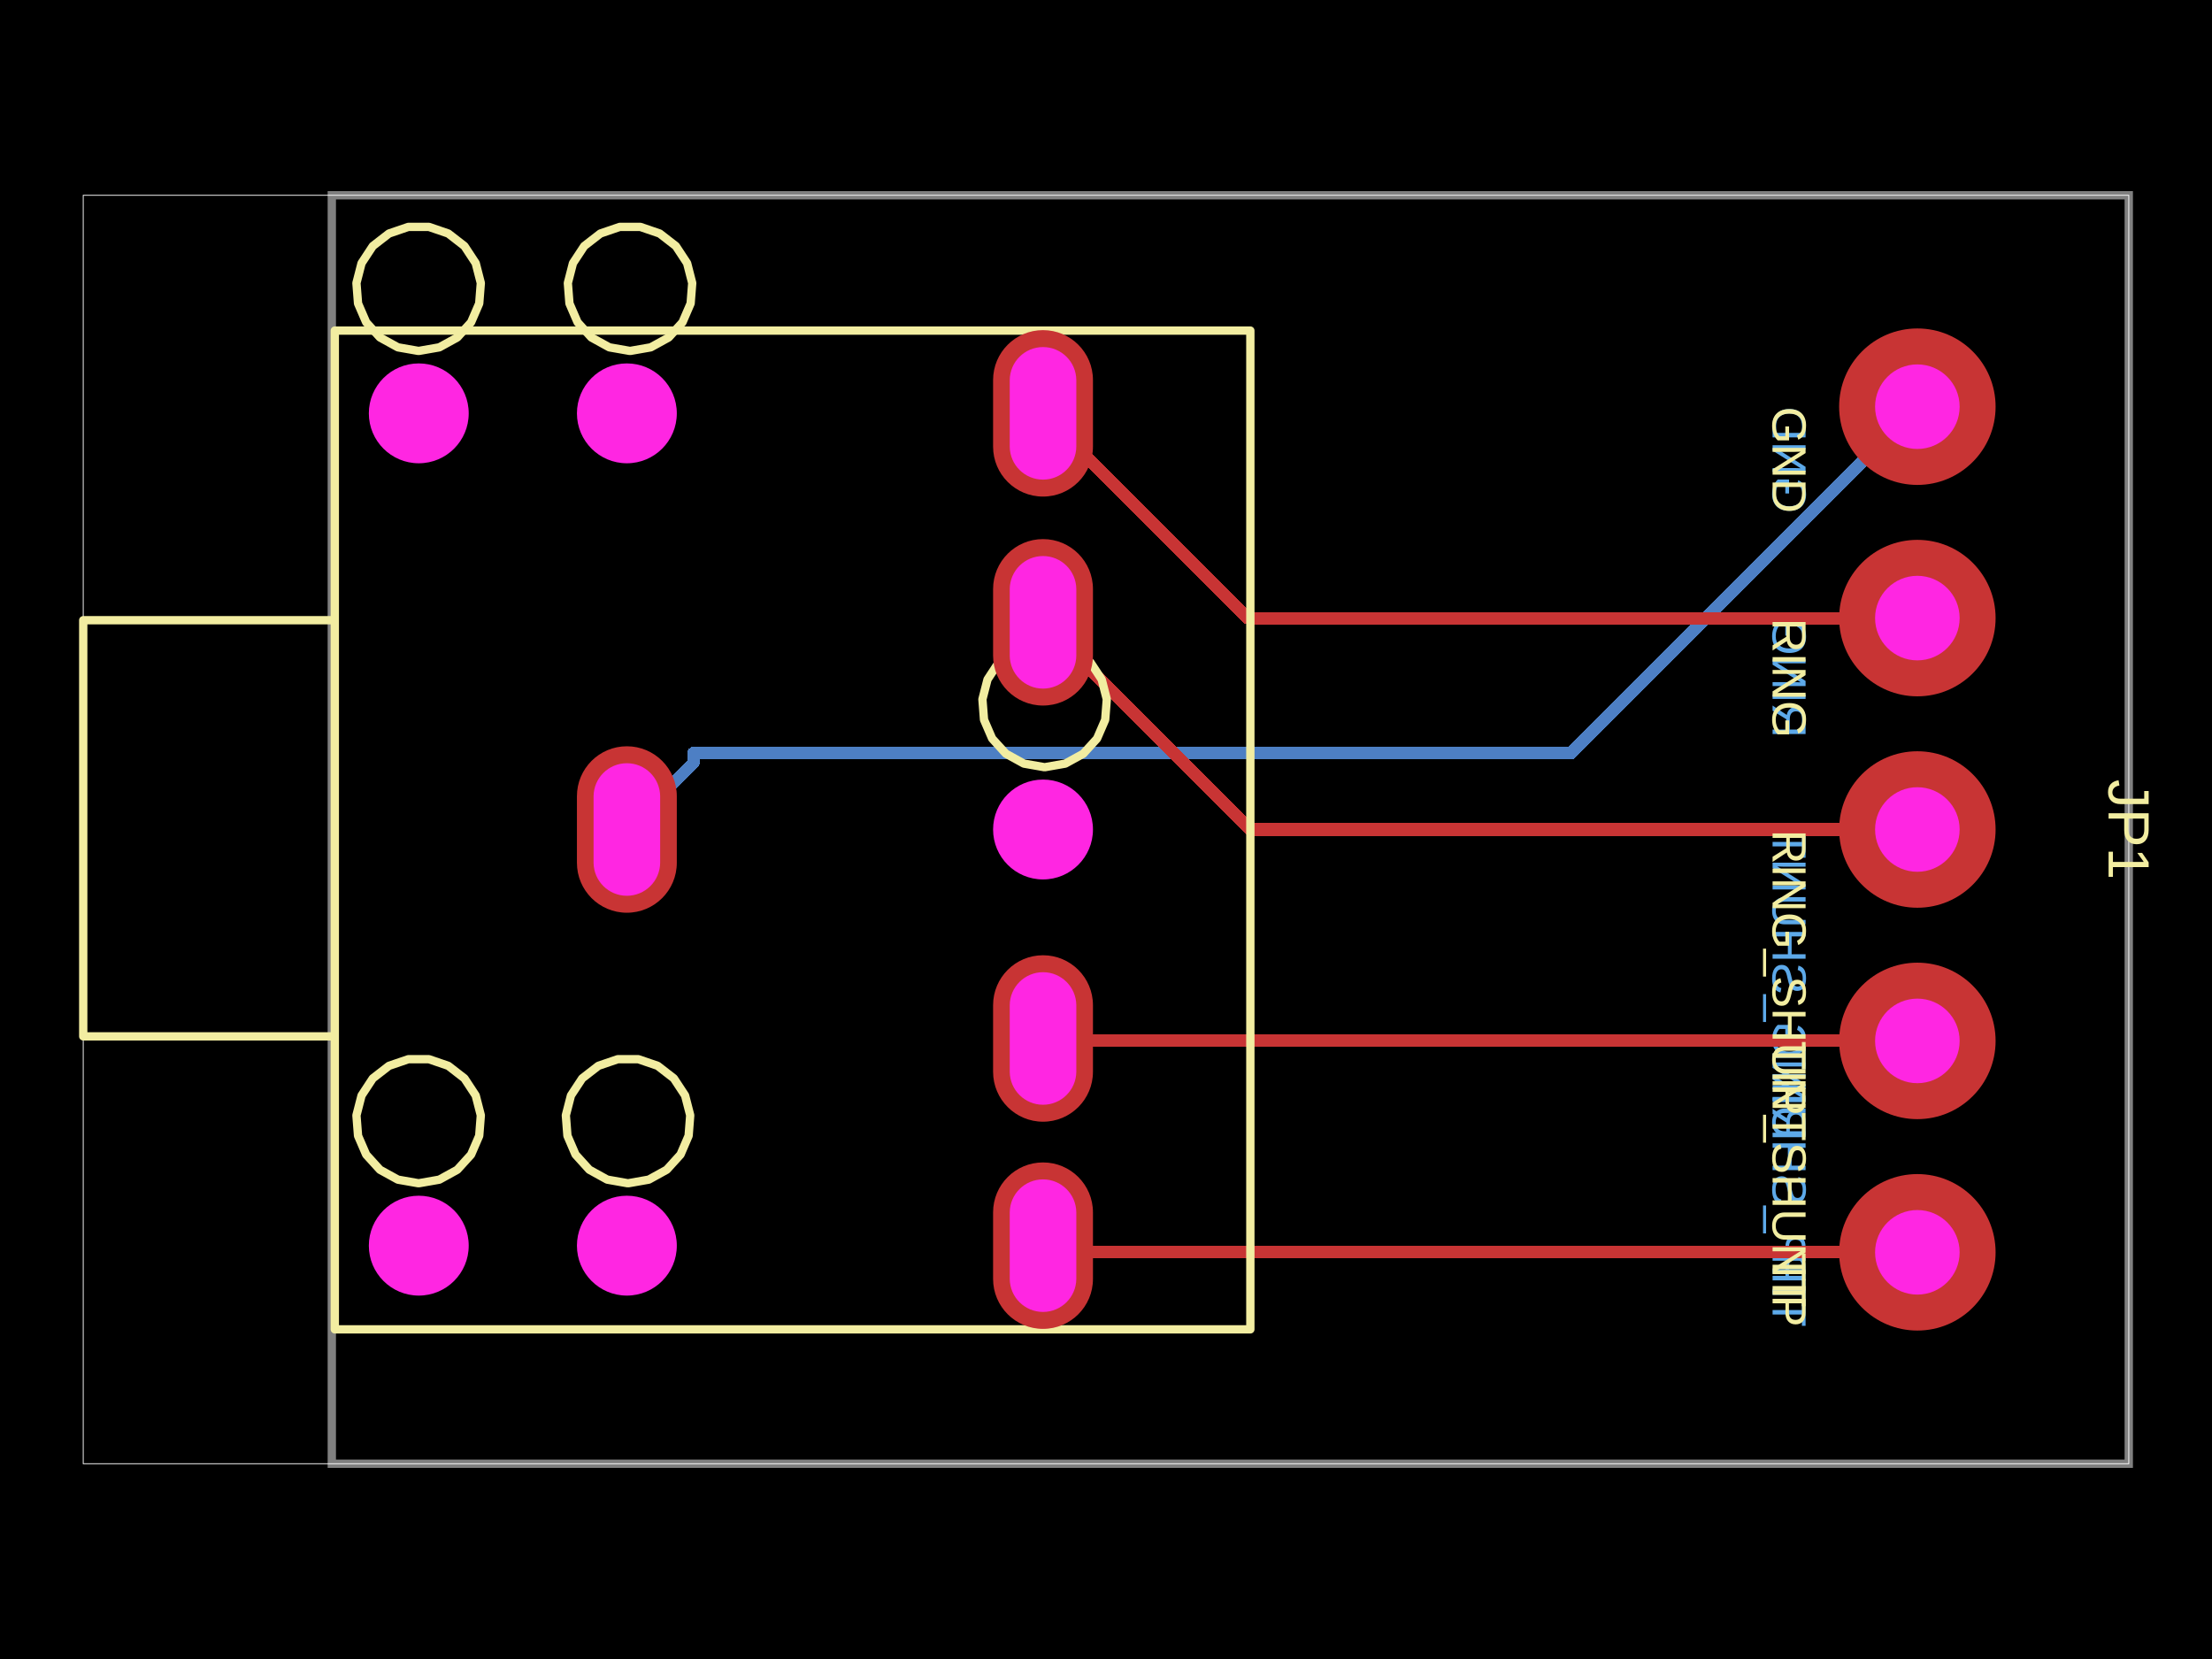
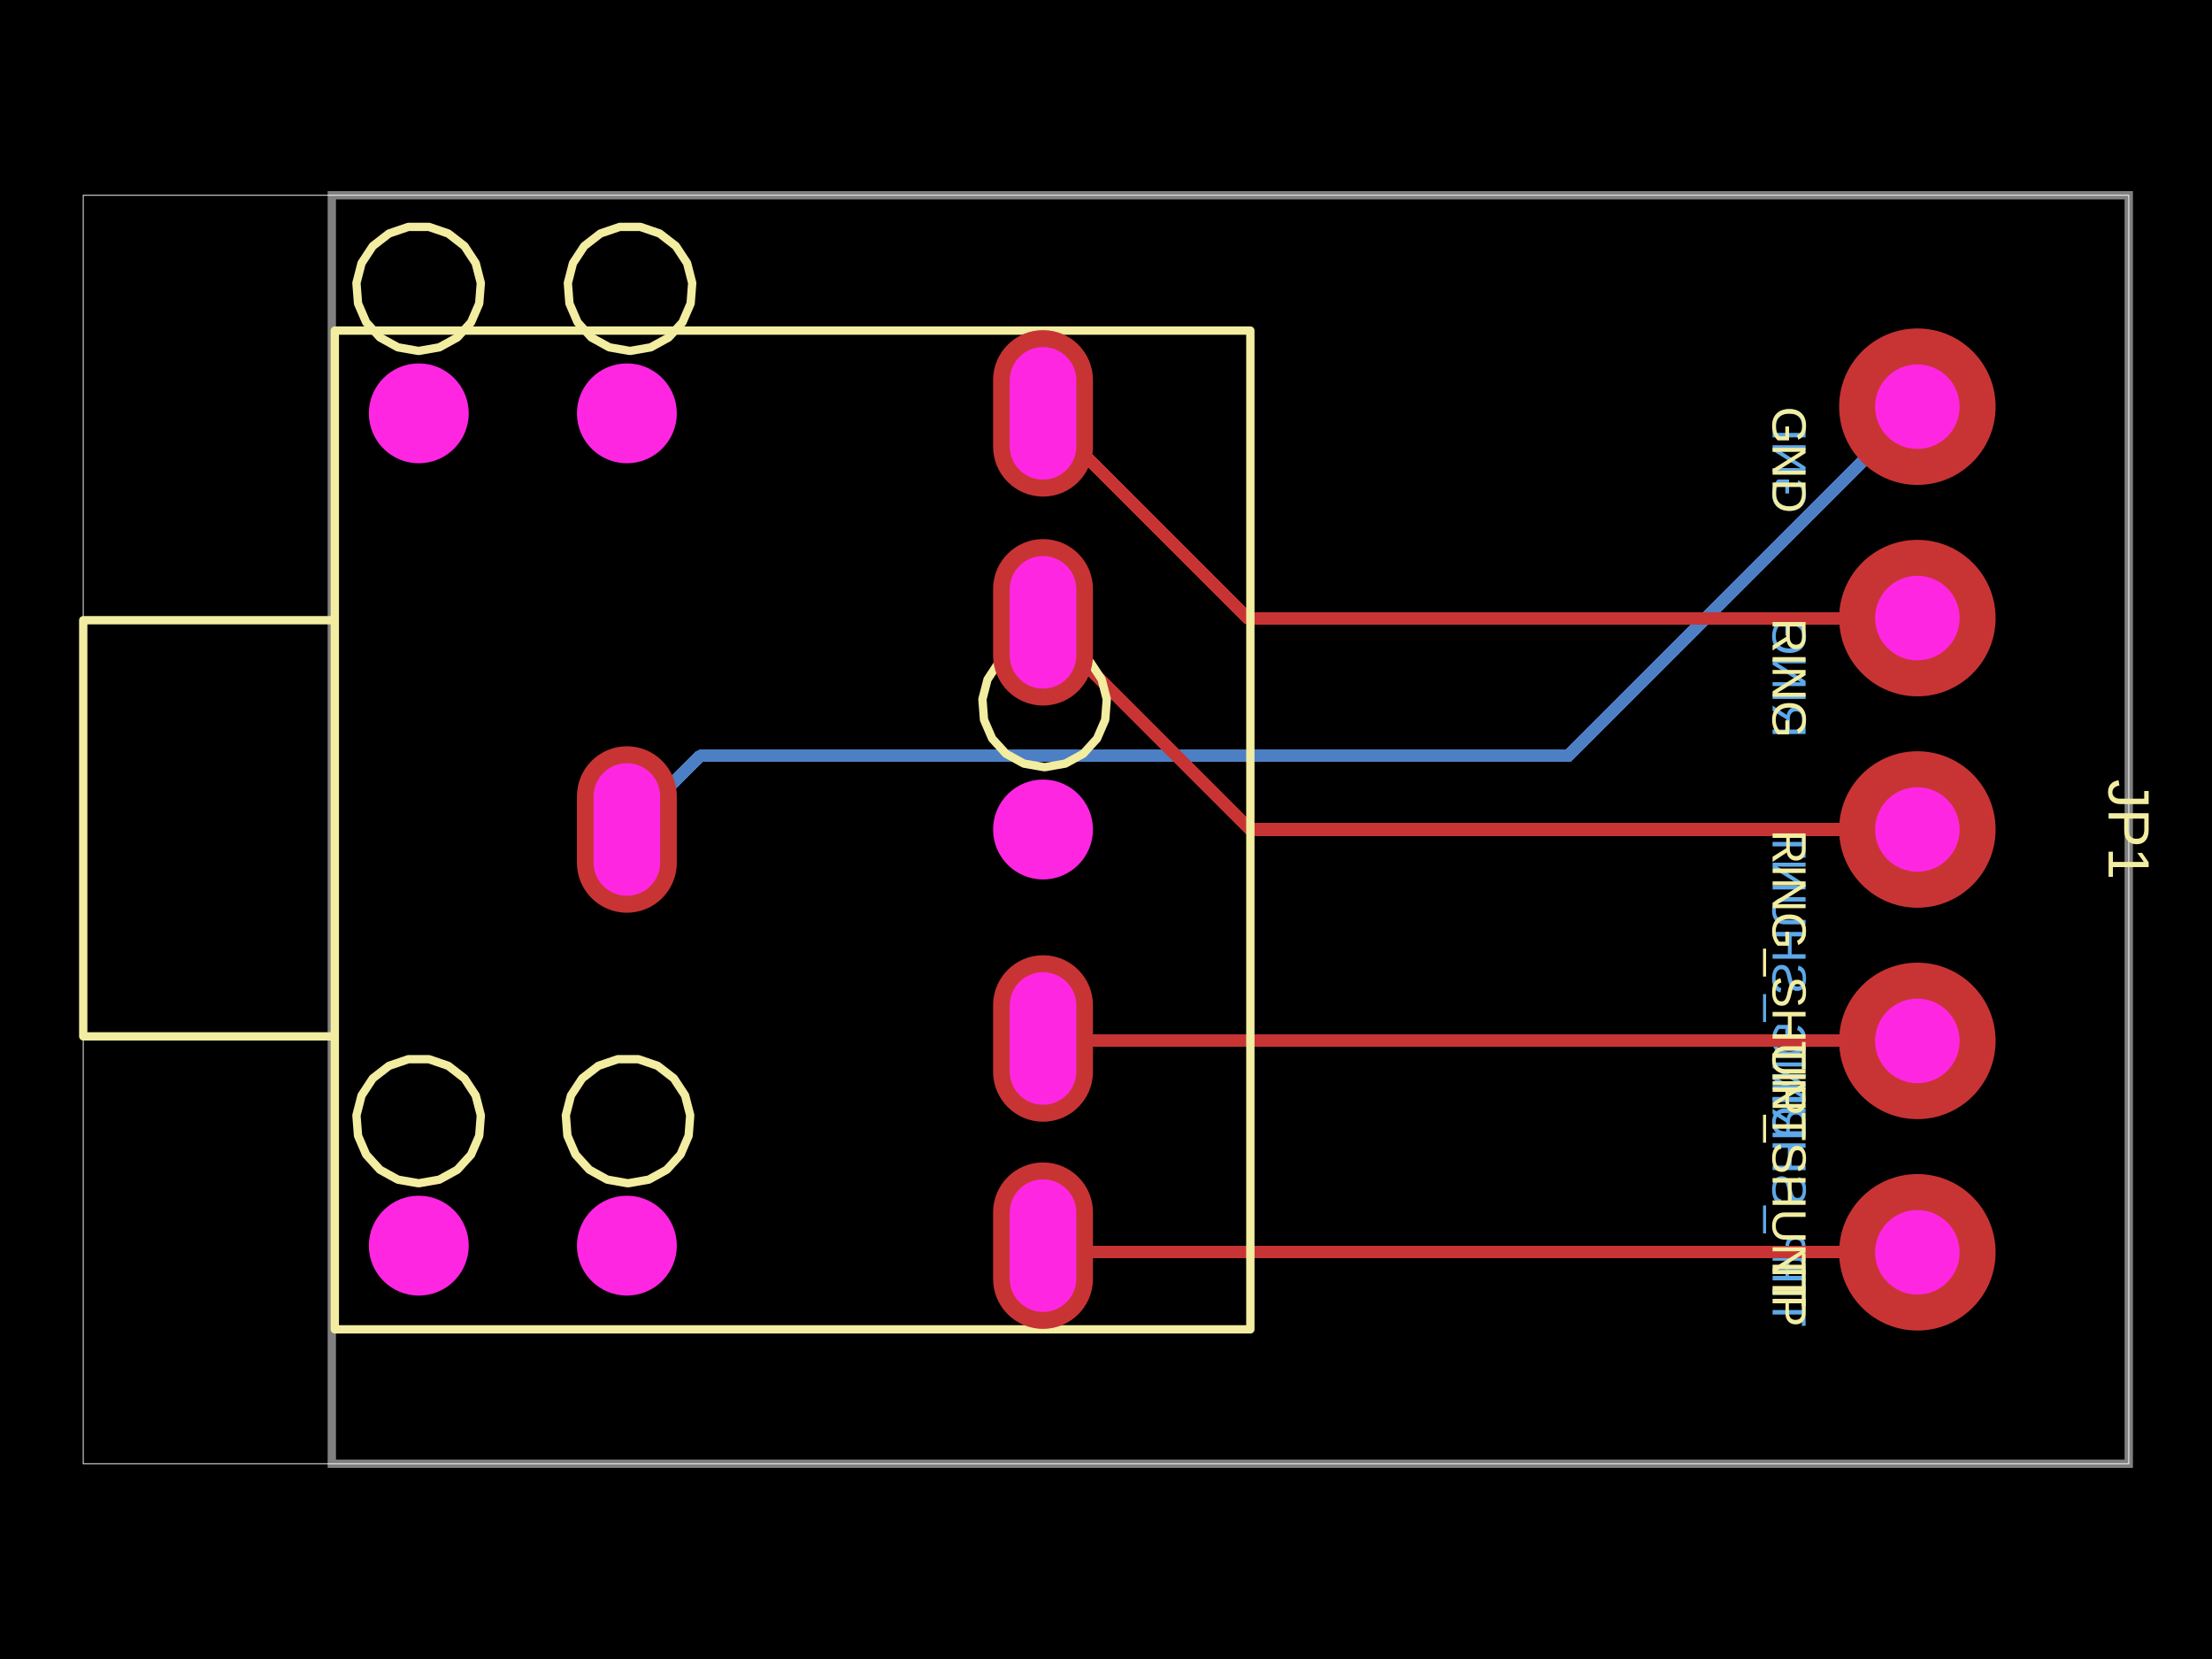
<svg xmlns="http://www.w3.org/2000/svg" width="800" height="600">
  <style />
  <rect class="boundary" x="0" y="0" fill="#000" width="800" height="600" data-type="pcb_background" data-pcb-layer="global" />
  <rect class="pcb-boundary" fill="none" stroke="#fff" stroke-width="0.3" x="30.102" y="70.625" width="739.797" height="458.75" data-type="pcb_boundary" data-pcb-layer="global" />
  <path class="pcb-board" d="M 120.002 529.375 L 769.898 529.375 L 769.898 70.625 L 120.002 70.625 Z" fill="none" stroke="rgba(255, 255, 255, 0.5)" stroke-width="3.01" data-type="pcb_board" data-pcb-layer="board" />
-   <path class="pcb-trace" stroke="rgb(77, 127, 196)" fill="none" d="M 226.715 300 L 250.796 275.916" stroke-width="4.515" stroke-linecap="round" stroke-linejoin="round" shape-rendering="crispEdges" data-type="pcb_trace" data-pcb-layer="bottom" />
-   <path class="pcb-trace" stroke="rgb(77, 127, 196)" fill="none" d="M 250.796 275.916 L 250.796 272.363" stroke-width="4.515" stroke-linecap="round" stroke-linejoin="round" shape-rendering="crispEdges" data-type="pcb_trace" data-pcb-layer="bottom" />
-   <path class="pcb-trace" stroke="rgb(77, 127, 196)" fill="none" d="M 250.796 272.363 L 568.16 272.363" stroke-width="4.515" stroke-linecap="round" stroke-linejoin="round" shape-rendering="crispEdges" data-type="pcb_trace" data-pcb-layer="bottom" />
-   <path class="pcb-trace" stroke="rgb(77, 127, 196)" fill="none" d="M 568.16 272.363 L 693.44 147.083" stroke-width="4.515" stroke-linecap="round" stroke-linejoin="round" shape-rendering="crispEdges" data-type="pcb_trace" data-pcb-layer="bottom" />
+   <path class="pcb-trace" stroke="rgb(77, 127, 196)" fill="none" d="M 226.715 300 L 253.313 273.399" stroke-width="4.515" stroke-linecap="round" stroke-linejoin="round" shape-rendering="crispEdges" data-type="pcb_trace" data-pcb-layer="bottom" />
+   <path class="pcb-trace" stroke="rgb(77, 127, 196)" fill="none" d="M 253.313 273.399 L 567.124 273.399" stroke-width="4.515" stroke-linecap="round" stroke-linejoin="round" shape-rendering="crispEdges" data-type="pcb_trace" data-pcb-layer="bottom" />
+   <path class="pcb-trace" stroke="rgb(77, 127, 196)" fill="none" d="M 567.124 273.399 L 693.44 147.083" stroke-width="4.515" stroke-linecap="round" stroke-linejoin="round" shape-rendering="crispEdges" data-type="pcb_trace" data-pcb-layer="bottom" />
  <text x="0" y="0" dx="0" dy="0" fill="#5da9e9" font-family="Arial, sans-serif" font-size="17.339" text-anchor="end" dominant-baseline="central" transform="matrix(-6.123233995736766e-17,-1,-1,6.123233995736766e-17,647.0832,147.0832)" class="pcb-silkscreen-text pcb-silkscreen-bottom" data-pcb-silkscreen-text-id="pcb_silkscreen_text_1" stroke="none" data-type="pcb_silkscreen_text" data-pcb-layer="bottom">GND</text>
  <text x="0" y="0" dx="0" dy="0" fill="#5da9e9" font-family="Arial, sans-serif" font-size="17.339" text-anchor="end" dominant-baseline="central" transform="matrix(-6.123233995736766e-17,-1,-1,6.123233995736766e-17,647.0832,223.5416)" class="pcb-silkscreen-text pcb-silkscreen-bottom" data-pcb-silkscreen-text-id="pcb_silkscreen_text_3" stroke="none" data-type="pcb_silkscreen_text" data-pcb-layer="bottom">RING</text>
  <text x="0" y="0" dx="0" dy="0" fill="#5da9e9" font-family="Arial, sans-serif" font-size="17.339" text-anchor="end" dominant-baseline="central" transform="matrix(-6.123233995736766e-17,-1,-1,6.123233995736766e-17,647.0832,300)" class="pcb-silkscreen-text pcb-silkscreen-bottom" data-pcb-silkscreen-text-id="pcb_silkscreen_text_5" stroke="none" data-type="pcb_silkscreen_text" data-pcb-layer="bottom">RING_SHUNT</text>
  <text x="0" y="0" dx="0" dy="0" fill="#5da9e9" font-family="Arial, sans-serif" font-size="17.339" text-anchor="end" dominant-baseline="central" transform="matrix(-6.123233995736766e-17,-1,-1,6.123233995736766e-17,647.0832,376.4584)" class="pcb-silkscreen-text pcb-silkscreen-bottom" data-pcb-silkscreen-text-id="pcb_silkscreen_text_7" stroke="none" data-type="pcb_silkscreen_text" data-pcb-layer="bottom">TIP_SHUNT</text>
  <text x="0" y="0" dx="0" dy="0" fill="#5da9e9" font-family="Arial, sans-serif" font-size="17.339" text-anchor="end" dominant-baseline="central" transform="matrix(-6.123233995736766e-17,-1,-1,6.123233995736766e-17,647.0832,452.9168)" class="pcb-silkscreen-text pcb-silkscreen-bottom" data-pcb-silkscreen-text-id="pcb_silkscreen_text_9" stroke="none" data-type="pcb_silkscreen_text" data-pcb-layer="bottom">TIP</text>
  <path class="pcb-trace" stroke="rgb(200, 52, 52)" fill="none" d="M 377.223 450.508 L 379.629 452.917" stroke-width="4.515" stroke-linecap="round" stroke-linejoin="round" shape-rendering="crispEdges" data-type="pcb_trace" data-pcb-layer="top" />
  <path class="pcb-trace" stroke="rgb(200, 52, 52)" fill="none" d="M 379.629 452.917 L 693.44 452.917" stroke-width="4.515" stroke-linecap="round" stroke-linejoin="round" shape-rendering="crispEdges" data-type="pcb_trace" data-pcb-layer="top" />
  <path class="pcb-trace" stroke="rgb(200, 52, 52)" fill="none" d="M 377.223 375.579 L 378.094 376.458" stroke-width="4.515" stroke-linecap="round" stroke-linejoin="round" shape-rendering="crispEdges" data-type="pcb_trace" data-pcb-layer="top" />
  <path class="pcb-trace" stroke="rgb(200, 52, 52)" fill="none" d="M 378.094 376.458 L 693.44 376.458" stroke-width="4.515" stroke-linecap="round" stroke-linejoin="round" shape-rendering="crispEdges" data-type="pcb_trace" data-pcb-layer="top" />
  <path class="pcb-trace" stroke="rgb(200, 52, 52)" fill="none" d="M 377.223 225.071 L 452.144 300" stroke-width="4.515" stroke-linecap="round" stroke-linejoin="round" shape-rendering="crispEdges" data-type="pcb_trace" data-pcb-layer="top" />
  <path class="pcb-trace" stroke="rgb(200, 52, 52)" fill="none" d="M 452.144 300 L 693.44 300" stroke-width="4.515" stroke-linecap="round" stroke-linejoin="round" shape-rendering="crispEdges" data-type="pcb_trace" data-pcb-layer="top" />
  <path class="pcb-trace" stroke="rgb(200, 52, 52)" fill="none" d="M 377.223 149.492 L 451.271 223.542" stroke-width="4.515" stroke-linecap="round" stroke-linejoin="round" shape-rendering="crispEdges" data-type="pcb_trace" data-pcb-layer="top" />
  <path class="pcb-trace" stroke="rgb(200, 52, 52)" fill="none" d="M 451.271 223.542 L 693.44 223.542" stroke-width="4.515" stroke-linecap="round" stroke-linejoin="round" shape-rendering="crispEdges" data-type="pcb_trace" data-pcb-layer="top" />
  <path class="pcb-silkscreen pcb-silkscreen-top" d="M 121.087 119.558 L 121.087 480.779 L 452.206 480.779 L 452.206 119.558 L 121.087 119.558 Z" fill="none" stroke="#f2eda1" stroke-width="3.01" stroke-linecap="round" stroke-linejoin="round" data-pcb-component-id="pcb_component_0" data-pcb-silkscreen-path-id="pcb_silkscreen_path_0" data-type="pcb_silkscreen_path" data-pcb-layer="top" />
  <path class="pcb-silkscreen pcb-silkscreen-top" d="M 120.407 374.815 L 30.102 374.815 L 30.102 224.306 L 120.407 224.306" fill="none" stroke="#f2eda1" stroke-width="3.01" stroke-linecap="round" stroke-linejoin="round" data-pcb-component-id="pcb_component_0" data-pcb-silkscreen-path-id="pcb_silkscreen_path_1" data-type="pcb_silkscreen_path" data-pcb-layer="top" />
  <path class="pcb-silkscreen pcb-silkscreen-top" d="M 151.212 126.898 L 143.911 125.62 L 137.418 122.045 L 132.432 116.561 L 129.491 109.757 L 128.911 102.368 L 130.757 95.189 L 134.827 88.995 L 140.684 84.453 L 147.697 82.053 L 155.109 82.053 L 162.122 84.453 L 167.979 88.995 L 172.049 95.189 L 173.895 102.368 L 173.315 109.757 L 170.374 116.561 L 165.388 122.045 L 158.895 125.62 L 151.594 126.898" fill="none" stroke="#f2eda1" stroke-width="3.01" stroke-linecap="round" stroke-linejoin="round" data-pcb-component-id="pcb_component_0" data-pcb-silkscreen-path-id="pcb_silkscreen_path_2" data-type="pcb_silkscreen_path" data-pcb-layer="top" />
  <path class="pcb-silkscreen pcb-silkscreen-top" d="M 227.67 126.898 L 220.369 125.62 L 213.876 122.045 L 208.89 116.561 L 205.949 109.757 L 205.37 102.368 L 207.215 95.189 L 211.286 88.995 L 217.143 84.453 L 224.155 82.053 L 231.567 82.053 L 238.58 84.453 L 244.437 88.995 L 248.508 95.189 L 250.353 102.368 L 249.774 109.757 L 246.833 116.561 L 241.847 122.045 L 235.353 125.62 L 228.053 126.898" fill="none" stroke="#f2eda1" stroke-width="3.01" stroke-linecap="round" stroke-linejoin="round" data-pcb-component-id="pcb_component_0" data-pcb-silkscreen-path-id="pcb_silkscreen_path_3" data-type="pcb_silkscreen_path" data-pcb-layer="top" />
  <path class="pcb-silkscreen pcb-silkscreen-top" d="M 151.212 427.915 L 143.911 426.636 L 137.418 423.062 L 132.432 417.578 L 129.491 410.774 L 128.911 403.385 L 130.757 396.206 L 134.827 390.012 L 140.684 385.47 L 147.697 383.069 L 155.109 383.069 L 162.122 385.47 L 167.979 390.012 L 172.049 396.206 L 173.895 403.385 L 173.315 410.774 L 170.374 417.578 L 165.388 423.062 L 158.895 426.636 L 151.594 427.915" fill="none" stroke="#f2eda1" stroke-width="3.01" stroke-linecap="round" stroke-linejoin="round" data-pcb-component-id="pcb_component_0" data-pcb-silkscreen-path-id="pcb_silkscreen_path_4" data-type="pcb_silkscreen_path" data-pcb-layer="top" />
  <path class="pcb-silkscreen pcb-silkscreen-top" d="M 226.906 427.915 L 219.611 426.625 L 213.126 423.044 L 208.149 417.556 L 205.217 410.753 L 204.645 403.367 L 206.494 396.194 L 210.566 390.005 L 216.422 385.467 L 223.431 383.069 L 230.839 383.069 L 237.848 385.467 L 243.704 390.005 L 247.776 396.194 L 249.625 403.367 L 249.053 410.753 L 246.121 417.556 L 241.144 423.044 L 234.659 426.625 L 227.364 427.915" fill="none" stroke="#f2eda1" stroke-width="3.01" stroke-linecap="round" stroke-linejoin="round" data-pcb-component-id="pcb_component_0" data-pcb-silkscreen-path-id="pcb_silkscreen_path_5" data-type="pcb_silkscreen_path" data-pcb-layer="top" />
  <path class="pcb-silkscreen pcb-silkscreen-top" d="M 377.605 277.445 L 370.304 276.166 L 363.811 272.592 L 358.825 267.108 L 355.884 260.304 L 355.305 252.915 L 357.15 245.736 L 361.22 239.542 L 367.078 235 L 374.09 232.599 L 381.502 232.599 L 388.515 235 L 394.372 239.542 L 398.443 245.736 L 400.288 252.915 L 399.709 260.304 L 396.768 267.108 L 391.782 272.592 L 385.288 276.166 L 377.987 277.445" fill="none" stroke="#f2eda1" stroke-width="3.01" stroke-linecap="round" stroke-linejoin="round" data-pcb-component-id="pcb_component_0" data-pcb-silkscreen-path-id="pcb_silkscreen_path_6" data-type="pcb_silkscreen_path" data-pcb-layer="top" />
  <text x="0" y="0" dx="0" dy="0" fill="#f2eda1" font-family="Arial, sans-serif" font-size="17.339" text-anchor="start" dominant-baseline="central" transform="matrix(6.123233995736766e-17,1,-1,6.123233995736766e-17,647.0832,147.0832)" class="pcb-silkscreen-text pcb-silkscreen-top" data-pcb-silkscreen-text-id="pcb_silkscreen_text_0" stroke="none" data-type="pcb_silkscreen_text" data-pcb-layer="top">GND</text>
  <text x="0" y="0" dx="0" dy="0" fill="#f2eda1" font-family="Arial, sans-serif" font-size="17.339" text-anchor="start" dominant-baseline="central" transform="matrix(6.123233995736766e-17,1,-1,6.123233995736766e-17,647.0832,223.5416)" class="pcb-silkscreen-text pcb-silkscreen-top" data-pcb-silkscreen-text-id="pcb_silkscreen_text_2" stroke="none" data-type="pcb_silkscreen_text" data-pcb-layer="top">RING</text>
  <text x="0" y="0" dx="0" dy="0" fill="#f2eda1" font-family="Arial, sans-serif" font-size="17.339" text-anchor="start" dominant-baseline="central" transform="matrix(6.123233995736766e-17,1,-1,6.123233995736766e-17,647.0832,300)" class="pcb-silkscreen-text pcb-silkscreen-top" data-pcb-silkscreen-text-id="pcb_silkscreen_text_4" stroke="none" data-type="pcb_silkscreen_text" data-pcb-layer="top">RING_SHUNT</text>
  <text x="0" y="0" dx="0" dy="0" fill="#f2eda1" font-family="Arial, sans-serif" font-size="17.339" text-anchor="start" dominant-baseline="central" transform="matrix(6.123233995736766e-17,1,-1,6.123233995736766e-17,647.0832,376.4584)" class="pcb-silkscreen-text pcb-silkscreen-top" data-pcb-silkscreen-text-id="pcb_silkscreen_text_6" stroke="none" data-type="pcb_silkscreen_text" data-pcb-layer="top">TIP_SHUNT</text>
  <text x="0" y="0" dx="0" dy="0" fill="#f2eda1" font-family="Arial, sans-serif" font-size="17.339" text-anchor="start" dominant-baseline="central" transform="matrix(6.123233995736766e-17,1,-1,6.123233995736766e-17,647.0832,452.9168)" class="pcb-silkscreen-text pcb-silkscreen-top" data-pcb-silkscreen-text-id="pcb_silkscreen_text_8" stroke="none" data-type="pcb_silkscreen_text" data-pcb-layer="top">TIP</text>
  <text x="0" y="0" dx="0" dy="0" fill="#f2eda1" font-family="Arial, sans-serif" font-size="21.071" text-anchor="middle" dominant-baseline="central" transform="matrix(-1.8369701987210297e-16,1,-1,-1.8369701987210297e-16,769.8983,300)" class="pcb-silkscreen-text pcb-silkscreen-top" data-pcb-silkscreen-text-id="pcb_silkscreen_text_10" stroke="none" data-type="pcb_silkscreen_text" data-pcb-layer="top">JP1</text>
  <g data-type="pcb_plated_hole" data-pcb-layer="through" data-pad-name="U1.pin1" data-pad-net-name="GND">
    <path class="pcb-hole-outer" fill="rgb(200, 52, 52)" d="M-12.041,-18.061 h24.081 a18.061,18.061 0 0 1 0,36.122 h-24.081 a18.061,18.061 0 0 1 0,-36.122 z" transform="translate(226.7145 300) rotate(-90)" data-type="pcb_plated_hole" data-pcb-layer="top" />
    <path class="pcb-hole-inner" fill="#FF26E2" d="M-12.041,-12.041 h24.081 a12.041,12.041 0 0 1 0,24.081 h-24.081 a12.041,12.041 0 0 1 0,-24.081 z" transform="translate(226.7145 300) rotate(-90)" data-type="pcb_plated_hole_drill" data-pcb-layer="drill" />
  </g>
  <g data-type="pcb_plated_hole" data-pcb-layer="through" data-pad-name="U1.pin2" data-pad-net-name="RING">
    <path class="pcb-hole-outer" fill="rgb(200, 52, 52)" d="M-12.041,-18.061 h24.081 a18.061,18.061 0 0 1 0,36.122 h-24.081 a18.061,18.061 0 0 1 0,-36.122 z" transform="translate(377.2229 149.4916) rotate(-90)" data-type="pcb_plated_hole" data-pcb-layer="top" />
    <path class="pcb-hole-inner" fill="#FF26E2" d="M-12.041,-12.041 h24.081 a12.041,12.041 0 0 1 0,24.081 h-24.081 a12.041,12.041 0 0 1 0,-24.081 z" transform="translate(377.2229 149.4916) rotate(-90)" data-type="pcb_plated_hole_drill" data-pcb-layer="drill" />
  </g>
  <g data-type="pcb_plated_hole" data-pcb-layer="through" data-pad-name="U1.pin3" data-pad-net-name="RING_SHUNT">
    <path class="pcb-hole-outer" fill="rgb(200, 52, 52)" d="M-12.041,-18.061 h24.081 a18.061,18.061 0 0 1 0,36.122 h-24.081 a18.061,18.061 0 0 1 0,-36.122 z" transform="translate(377.2229 225.0708) rotate(-90)" data-type="pcb_plated_hole" data-pcb-layer="top" />
    <path class="pcb-hole-inner" fill="#FF26E2" d="M-12.041,-12.041 h24.081 a12.041,12.041 0 0 1 0,24.081 h-24.081 a12.041,12.041 0 0 1 0,-24.081 z" transform="translate(377.2229 225.0708) rotate(-90)" data-type="pcb_plated_hole_drill" data-pcb-layer="drill" />
  </g>
  <g data-type="pcb_plated_hole" data-pcb-layer="through" data-pad-name="U1.pin4" data-pad-net-name="TIP_SHUNT">
    <path class="pcb-hole-outer" fill="rgb(200, 52, 52)" d="M-12.041,-18.061 h24.081 a18.061,18.061 0 0 1 0,36.122 h-24.081 a18.061,18.061 0 0 1 0,-36.122 z" transform="translate(377.2229 375.5791) rotate(-90)" data-type="pcb_plated_hole" data-pcb-layer="top" />
    <path class="pcb-hole-inner" fill="#FF26E2" d="M-12.041,-12.041 h24.081 a12.041,12.041 0 0 1 0,24.081 h-24.081 a12.041,12.041 0 0 1 0,-24.081 z" transform="translate(377.2229 375.5791) rotate(-90)" data-type="pcb_plated_hole_drill" data-pcb-layer="drill" />
  </g>
  <g data-type="pcb_plated_hole" data-pcb-layer="through" data-pad-name="U1.pin5" data-pad-net-name="TIP">
    <path class="pcb-hole-outer" fill="rgb(200, 52, 52)" d="M-12.041,-18.061 h24.081 a18.061,18.061 0 0 1 0,36.122 h-24.081 a18.061,18.061 0 0 1 0,-36.122 z" transform="translate(377.2229 450.5084) rotate(-90)" data-type="pcb_plated_hole" data-pcb-layer="top" />
    <path class="pcb-hole-inner" fill="#FF26E2" d="M-12.041,-12.041 h24.081 a12.041,12.041 0 0 1 0,24.081 h-24.081 a12.041,12.041 0 0 1 0,-24.081 z" transform="translate(377.2229 450.5084) rotate(-90)" data-type="pcb_plated_hole_drill" data-pcb-layer="drill" />
  </g>
  <g data-type="pcb_plated_hole" data-pcb-layer="through" data-pad-name="JP1.GND" data-pad-net-name="GND">
    <circle class="pcb-hole-outer" fill="rgb(200, 52, 52)" cx="693.44" cy="147.083" r="28.296" data-type="pcb_plated_hole" data-pcb-layer="top" />
    <circle class="pcb-hole-inner" fill="#FF26E2" cx="693.44" cy="147.083" r="15.292" data-type="pcb_plated_hole_drill" data-pcb-layer="drill" />
  </g>
  <g data-type="pcb_plated_hole" data-pcb-layer="through" data-pad-name="JP1.RING" data-pad-net-name="RING">
    <circle class="pcb-hole-outer" fill="rgb(200, 52, 52)" cx="693.44" cy="223.542" r="28.296" data-type="pcb_plated_hole" data-pcb-layer="top" />
    <circle class="pcb-hole-inner" fill="#FF26E2" cx="693.44" cy="223.542" r="15.292" data-type="pcb_plated_hole_drill" data-pcb-layer="drill" />
  </g>
  <g data-type="pcb_plated_hole" data-pcb-layer="through" data-pad-name="JP1.RING_SHUNT" data-pad-net-name="RING_SHUNT">
    <circle class="pcb-hole-outer" fill="rgb(200, 52, 52)" cx="693.44" cy="300" r="28.296" data-type="pcb_plated_hole" data-pcb-layer="top" />
    <circle class="pcb-hole-inner" fill="#FF26E2" cx="693.44" cy="300" r="15.292" data-type="pcb_plated_hole_drill" data-pcb-layer="drill" />
  </g>
  <g data-type="pcb_plated_hole" data-pcb-layer="through" data-pad-name="JP1.TIP_SHUNT" data-pad-net-name="TIP_SHUNT">
    <circle class="pcb-hole-outer" fill="rgb(200, 52, 52)" cx="693.44" cy="376.458" r="28.296" data-type="pcb_plated_hole" data-pcb-layer="top" />
    <circle class="pcb-hole-inner" fill="#FF26E2" cx="693.44" cy="376.458" r="15.292" data-type="pcb_plated_hole_drill" data-pcb-layer="drill" />
  </g>
  <g data-type="pcb_plated_hole" data-pcb-layer="through" data-pad-name="JP1.TIP" data-pad-net-name="TIP">
    <circle class="pcb-hole-outer" fill="rgb(200, 52, 52)" cx="693.44" cy="452.917" r="28.296" data-type="pcb_plated_hole" data-pcb-layer="top" />
    <circle class="pcb-hole-inner" fill="#FF26E2" cx="693.44" cy="452.917" r="15.292" data-type="pcb_plated_hole_drill" data-pcb-layer="drill" />
  </g>
  <circle class="pcb-hole" cx="151.457" cy="450.508" r="18.061" fill="#FF26E2" data-type="pcb_hole" data-pcb-layer="drill" />
  <circle class="pcb-hole" cx="151.457" cy="149.492" r="18.061" fill="#FF26E2" data-type="pcb_hole" data-pcb-layer="drill" />
  <circle class="pcb-hole" cx="226.715" cy="149.492" r="18.061" fill="#FF26E2" data-type="pcb_hole" data-pcb-layer="drill" />
  <circle class="pcb-hole" cx="226.715" cy="450.508" r="18.061" fill="#FF26E2" data-type="pcb_hole" data-pcb-layer="drill" />
  <circle class="pcb-hole" cx="377.223" cy="300" r="18.061" fill="#FF26E2" data-type="pcb_hole" data-pcb-layer="drill" />
</svg>
